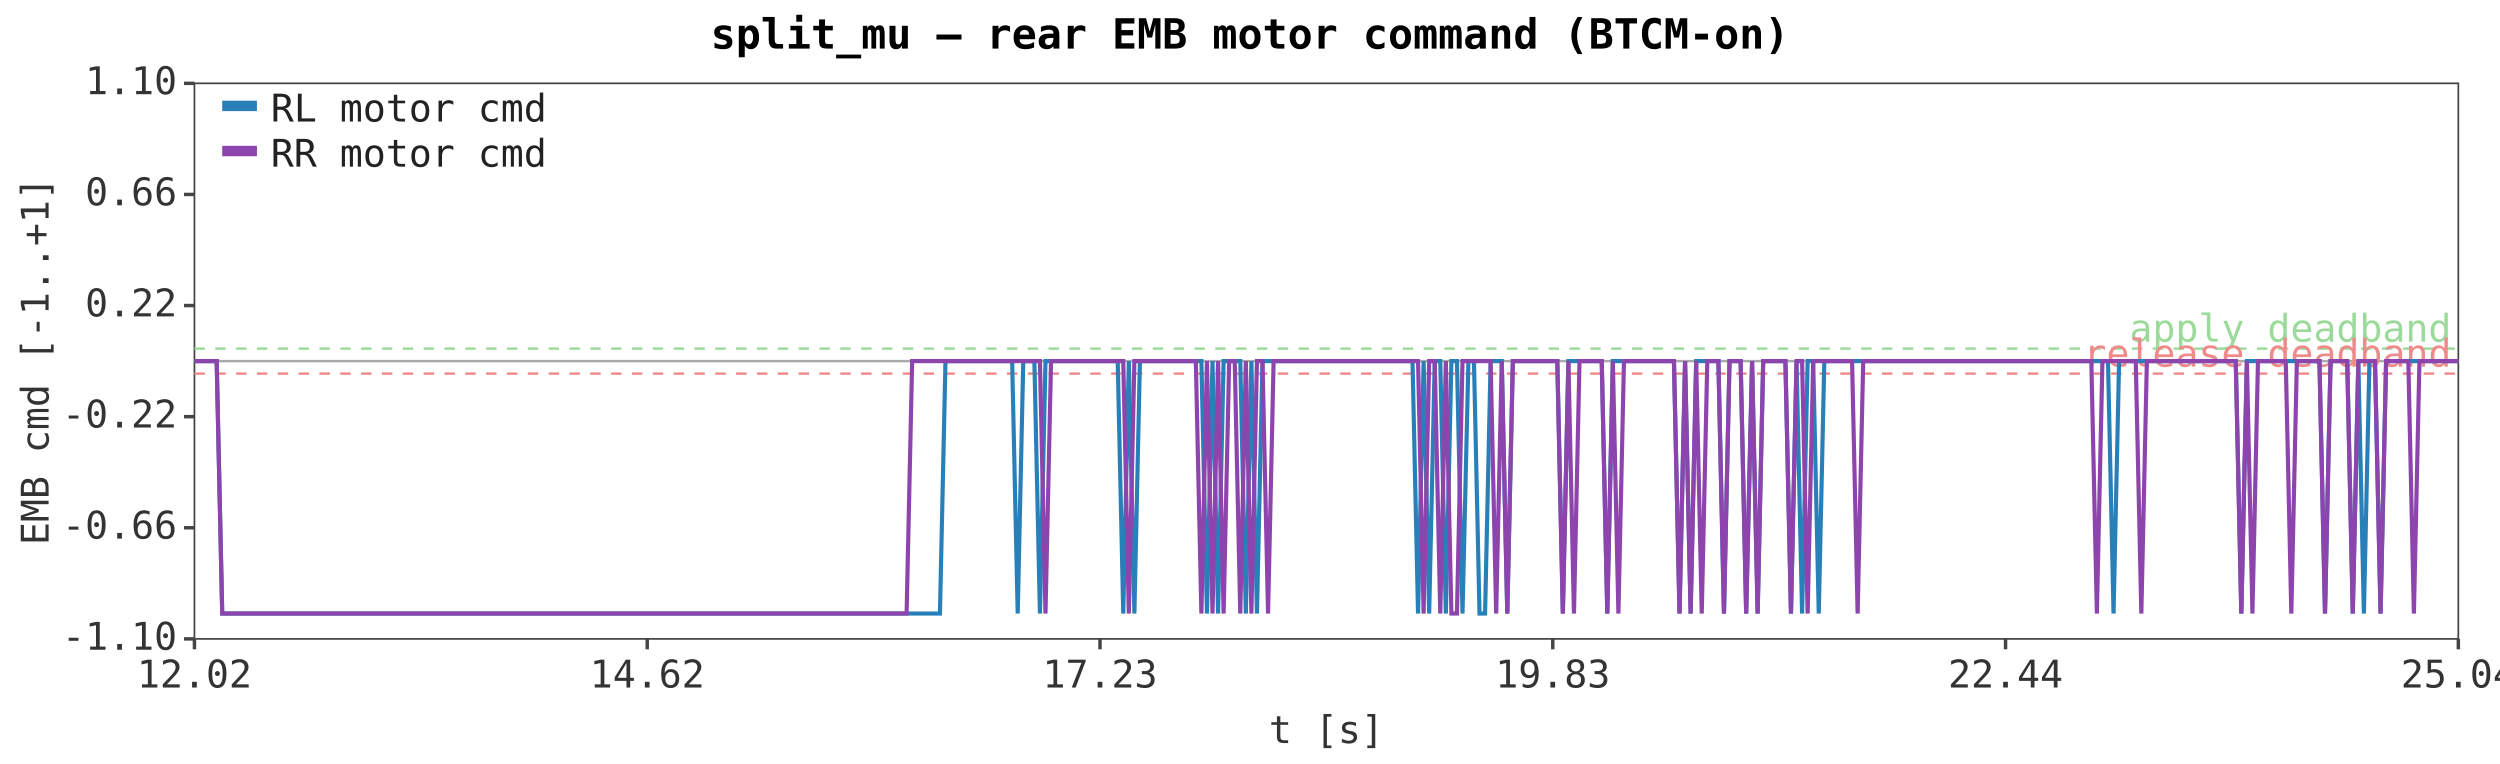
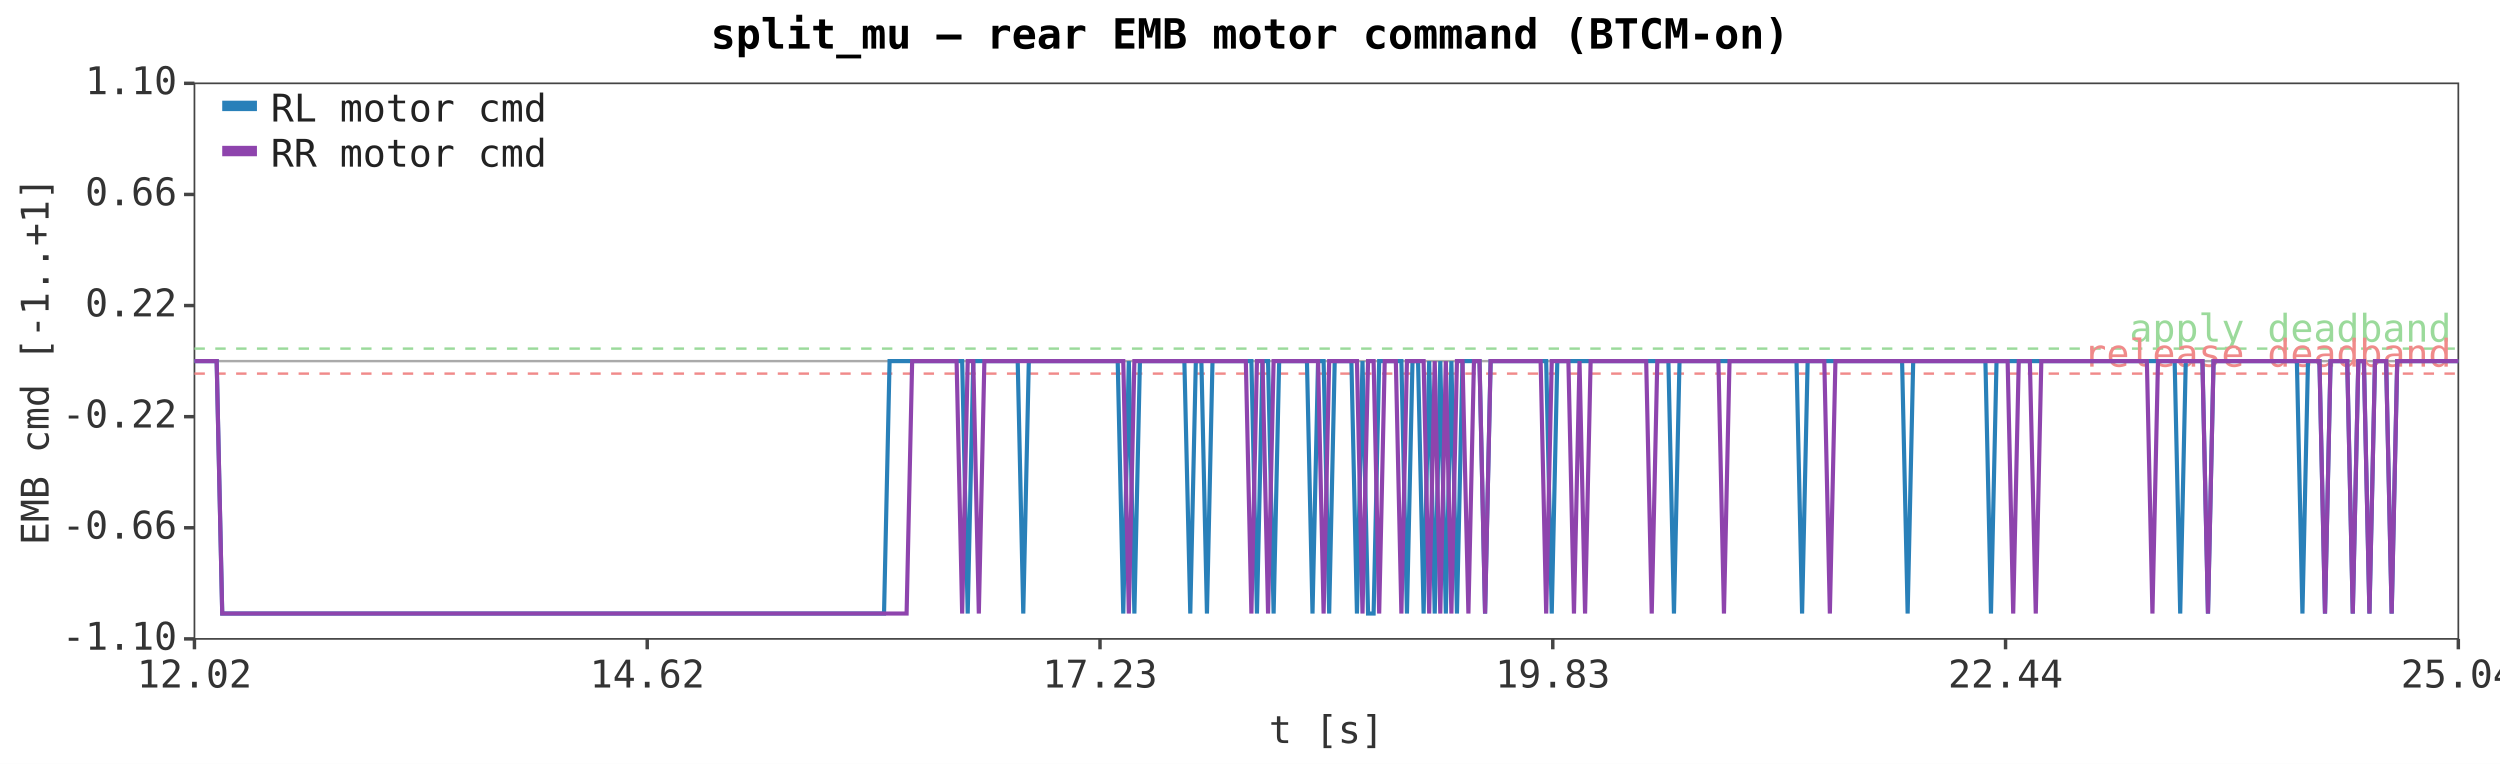
<svg xmlns="http://www.w3.org/2000/svg" viewBox="0 0 720 220" width="720" height="220" font-family="ui-monospace,Consolas,Menlo,monospace" font-size="11">
  <rect width="100%" height="100%" fill="#ffffff" />
  <text x="360.0" y="14" text-anchor="middle" font-size="12" font-weight="bold">split_mu — rear EMB motor command (BTCM-on)</text>
  <rect x="56" y="24" width="652" height="160" fill="none" stroke="#444" stroke-width="0.5" />
  <line x1="56.0" y1="184" x2="56.0" y2="187" stroke="#444" />
  <text x="56.0" y="198" text-anchor="middle" fill="#333">12.02</text>
  <line x1="186.4" y1="184" x2="186.4" y2="187" stroke="#444" />
  <text x="186.4" y="198" text-anchor="middle" fill="#333">14.62</text>
  <line x1="316.8" y1="184" x2="316.8" y2="187" stroke="#444" />
  <text x="316.8" y="198" text-anchor="middle" fill="#333">17.23</text>
  <line x1="447.2" y1="184" x2="447.2" y2="187" stroke="#444" />
  <text x="447.2" y="198" text-anchor="middle" fill="#333">19.83</text>
  <line x1="577.6" y1="184" x2="577.6" y2="187" stroke="#444" />
  <text x="577.6" y="198" text-anchor="middle" fill="#333">22.44</text>
  <line x1="708.0" y1="184" x2="708.0" y2="187" stroke="#444" />
  <text x="708.0" y="198" text-anchor="middle" fill="#333">25.04</text>
  <line x1="53" y1="184.0" x2="56" y2="184.0" stroke="#444" />
  <text x="51" y="184.0" text-anchor="end" dominant-baseline="middle" fill="#333">-1.10</text>
  <line x1="53" y1="152.0" x2="56" y2="152.0" stroke="#444" />
  <text x="51" y="152.0" text-anchor="end" dominant-baseline="middle" fill="#333">-0.66</text>
  <line x1="53" y1="120.0" x2="56" y2="120.0" stroke="#444" />
  <text x="51" y="120.0" text-anchor="end" dominant-baseline="middle" fill="#333">-0.22</text>
  <line x1="53" y1="88.0" x2="56" y2="88.0" stroke="#444" />
  <text x="51" y="88.0" text-anchor="end" dominant-baseline="middle" fill="#333">0.22</text>
  <line x1="53" y1="56.0" x2="56" y2="56.0" stroke="#444" />
  <text x="51" y="56.0" text-anchor="end" dominant-baseline="middle" fill="#333">0.66</text>
  <line x1="53" y1="24.0" x2="56" y2="24.0" stroke="#444" />
  <text x="51" y="24.0" text-anchor="end" dominant-baseline="middle" fill="#333">1.10</text>
  <text x="382.0" y="214" text-anchor="middle" fill="#333">t [s]</text>
  <text transform="translate(14,104.0) rotate(-90)" text-anchor="middle" fill="#333">EMB cmd [-1..+1]</text>
  <line x1="56.0" y1="104.0" x2="708.0" y2="104.0" stroke="#aaa" stroke-width="0.7" stroke-dasharray="1 0" />
  <line x1="56.0" y1="100.4" x2="708.0" y2="100.4" stroke="#9bda9b" stroke-width="0.7" stroke-dasharray="3 3" />
  <text x="706.0" y="98.4" text-anchor="end" fill="#9bda9b">apply deadband</text>
  <line x1="56.0" y1="107.6" x2="708.0" y2="107.6" stroke="#f08a8a" stroke-width="0.7" stroke-dasharray="3 3" />
  <text x="706.0" y="105.6" text-anchor="end" fill="#f08a8a">release deadband</text>
-   <polyline fill="none" stroke="#2980b9" stroke-width="1.2" points="56.0,104.0 57.6,104.0 59.2,104.0 60.8,104.0 62.4,104.0 64.0,176.7 65.6,176.7 67.2,176.7 68.8,176.7 70.4,176.7 72.0,176.7 73.6,176.7 75.2,176.7 76.8,176.7 78.4,176.7 80.0,176.7 81.6,176.7 83.2,176.7 84.8,176.7 86.4,176.7 88.0,176.7 89.6,176.7 91.2,176.7 92.8,176.7 94.4,176.7 96.0,176.7 97.7,176.7 99.3,176.7 100.9,176.7 102.5,176.7 104.1,176.7 105.7,176.7 107.3,176.7 108.9,176.7 110.5,176.7 112.1,176.7 113.7,176.7 115.3,176.7 116.9,176.7 118.5,176.7 120.1,176.7 121.7,176.7 123.3,176.7 124.9,176.7 126.5,176.7 128.1,176.7 129.7,176.7 131.3,176.7 132.9,176.7 134.5,176.7 136.1,176.7 137.7,176.7 139.3,176.7 140.9,176.7 142.5,176.7 144.1,176.7 145.7,176.7 147.3,176.7 148.9,176.7 150.5,176.7 152.1,176.7 153.7,176.7 155.3,176.7 156.9,176.7 158.5,176.7 160.1,176.7 161.7,176.7 163.3,176.7 164.9,176.7 166.5,176.7 168.1,176.7 169.7,176.7 171.3,176.7 172.9,176.7 174.5,176.7 176.1,176.7 177.7,176.7 179.4,176.7 181.0,176.7 182.6,176.7 184.2,176.7 185.8,176.7 187.4,176.7 189.0,176.7 190.6,176.7 192.2,176.7 193.8,176.7 195.4,176.7 197.0,176.7 198.6,176.7 200.2,176.7 201.8,176.7 203.4,176.7 205.0,176.7 206.6,176.7 208.2,176.7 209.8,176.7 211.4,176.7 213.0,176.7 214.6,176.7 216.2,176.7 217.8,176.7 219.4,176.7 221.0,176.7 222.6,176.7 224.2,176.7 225.8,176.7 227.4,176.7 229.0,176.7 230.6,176.7 232.2,176.7 233.8,176.7 235.4,176.7 237.0,176.7 238.6,176.7 240.2,176.7 241.8,176.7 243.4,176.7 245.0,176.7 246.6,176.7 248.2,176.7 249.8,176.7 251.4,176.7 253.0,176.7 254.6,176.7 256.2,176.7 257.8,176.7 259.4,176.7 261.1,176.7 262.7,176.7 264.3,176.7 265.9,176.7 267.5,176.7 269.1,176.7 270.7,176.7 272.3,104.0 273.9,104.0 275.5,104.0 277.1,104.0 278.7,104.0 280.3,104.0 281.9,104.0 283.5,104.0 285.1,104.0 286.7,104.0 288.3,104.0 289.9,104.0 291.5,104.0 293.1,176.7 294.7,104.0 296.3,104.0 297.9,104.0 299.5,176.7 301.1,104.0 302.7,104.0 304.3,104.0 305.9,104.0 307.5,104.0 309.1,104.0 310.7,104.0 312.3,104.0 313.9,104.0 315.5,104.0 317.1,104.0 318.7,104.0 320.3,104.0 321.9,104.0 323.5,176.7 325.1,104.0 326.7,176.7 328.3,104.0 329.9,104.0 331.5,104.0 333.1,104.0 334.7,104.0 336.3,104.0 337.9,104.0 339.5,104.0 341.1,104.0 342.8,104.0 344.4,104.0 346.0,104.0 347.6,176.7 349.2,104.0 350.8,176.7 352.4,104.0 354.0,104.0 355.6,104.0 357.2,104.0 358.8,176.7 360.4,104.0 362.0,176.7 363.6,104.0 365.2,104.0 366.8,104.0 368.4,104.0 370.0,104.0 371.6,104.0 373.2,104.0 374.8,104.0 376.4,104.0 378.0,104.0 379.6,104.0 381.2,104.0 382.8,104.0 384.4,104.0 386.0,104.0 387.6,104.0 389.2,104.0 390.8,104.0 392.4,104.0 394.0,104.0 395.6,104.0 397.2,104.0 398.8,104.0 400.4,104.0 402.0,104.0 403.6,104.0 405.2,104.0 406.8,104.0 408.4,176.7 410.0,104.0 411.6,176.7 413.2,104.0 414.8,104.0 416.4,176.7 418.0,104.0 419.6,104.0 421.2,176.7 422.9,104.0 424.5,104.0 426.1,176.7 427.7,176.7 429.3,104.0 430.9,104.0 432.5,104.0 434.1,176.7 435.7,104.0 437.3,104.0 438.9,104.0 440.5,104.0 442.1,104.0 443.7,104.0 445.3,104.0 446.9,104.0 448.5,104.0 450.1,176.7 451.7,104.0 453.3,104.0 454.9,104.0 456.5,104.0 458.1,104.0 459.7,104.0 461.3,104.0 462.9,176.7 464.5,104.0 466.1,104.0 467.7,104.0 469.3,104.0 470.9,104.0 472.5,104.0 474.1,104.0 475.7,104.0 477.3,104.0 478.9,104.0 480.5,104.0 482.1,104.0 483.7,176.7 485.3,104.0 486.9,176.7 488.5,104.0 490.1,104.0 491.7,104.0 493.3,104.0 494.9,104.0 496.5,176.7 498.1,104.0 499.7,104.0 501.3,104.0 502.9,176.7 504.6,104.0 506.2,176.7 507.8,104.0 509.4,104.0 511.0,104.0 512.6,104.0 514.2,104.0 515.8,176.7 517.4,104.0 519.0,176.7 520.6,104.0 522.2,104.0 523.8,176.7 525.4,104.0 527.0,104.0 528.6,104.0 530.2,104.0 531.8,104.0 533.4,104.0 535.0,104.0 536.6,104.0 538.2,104.0 539.8,104.0 541.4,104.0 543.0,104.0 544.6,104.0 546.2,104.0 547.8,104.0 549.4,104.0 551.0,104.0 552.6,104.0 554.2,104.0 555.8,104.0 557.4,104.0 559.0,104.0 560.6,104.0 562.2,104.0 563.8,104.0 565.4,104.0 567.0,104.0 568.6,104.0 570.2,104.0 571.8,104.0 573.4,104.0 575.0,104.0 576.6,104.0 578.2,104.0 579.8,104.0 581.4,104.0 583.0,104.0 584.6,104.0 586.3,104.0 587.9,104.0 589.5,104.0 591.1,104.0 592.7,104.0 594.3,104.0 595.9,104.0 597.5,104.0 599.1,104.0 600.7,104.0 602.3,104.0 603.9,104.0 605.5,104.0 607.1,104.0 608.7,176.7 610.3,104.0 611.9,104.0 613.5,104.0 615.1,104.0 616.7,104.0 618.3,104.0 619.9,104.0 621.5,104.0 623.1,104.0 624.7,104.0 626.3,104.0 627.9,104.0 629.5,104.0 631.1,104.0 632.7,104.0 634.3,104.0 635.9,104.0 637.5,104.0 639.1,104.0 640.7,104.0 642.3,104.0 643.9,104.0 645.5,176.7 647.1,104.0 648.7,104.0 650.3,104.0 651.9,104.0 653.5,104.0 655.1,104.0 656.7,104.0 658.3,104.0 659.9,104.0 661.5,104.0 663.1,104.0 664.7,104.0 666.3,104.0 668.0,104.0 669.6,176.7 671.2,104.0 672.8,104.0 674.4,104.0 676.0,104.0 677.6,176.7 679.2,104.0 680.8,176.7 682.4,104.0 684.0,104.0 685.6,176.7 687.2,104.0 688.8,104.0 690.4,104.0 692.0,104.0 693.6,104.0 695.2,104.0 696.8,104.0 698.4,104.0 700.0,104.0 701.6,104.0 703.2,104.0 704.8,104.0 706.4,104.0 708.0,104.0" />
-   <polyline fill="none" stroke="#8e44ad" stroke-width="1.2" points="56.0,104.0 57.6,104.0 59.2,104.0 60.8,104.0 62.4,104.0 64.0,176.7 65.6,176.7 67.2,176.7 68.8,176.7 70.4,176.7 72.0,176.7 73.6,176.7 75.2,176.7 76.8,176.7 78.4,176.7 80.0,176.7 81.6,176.7 83.2,176.7 84.8,176.7 86.4,176.7 88.0,176.7 89.6,176.7 91.2,176.7 92.8,176.7 94.4,176.7 96.0,176.7 97.7,176.7 99.3,176.7 100.9,176.7 102.5,176.7 104.1,176.7 105.7,176.7 107.3,176.7 108.9,176.7 110.5,176.7 112.1,176.7 113.7,176.7 115.3,176.7 116.9,176.7 118.5,176.7 120.1,176.7 121.7,176.7 123.3,176.7 124.9,176.7 126.5,176.7 128.1,176.7 129.7,176.7 131.3,176.7 132.9,176.7 134.5,176.7 136.1,176.7 137.7,176.7 139.3,176.7 140.9,176.7 142.5,176.7 144.1,176.7 145.7,176.7 147.3,176.7 148.9,176.7 150.5,176.7 152.1,176.7 153.7,176.7 155.3,176.7 156.9,176.7 158.5,176.7 160.1,176.7 161.7,176.7 163.3,176.7 164.9,176.7 166.5,176.7 168.1,176.7 169.7,176.7 171.3,176.7 172.9,176.7 174.5,176.7 176.1,176.7 177.7,176.7 179.4,176.7 181.0,176.7 182.6,176.7 184.2,176.7 185.8,176.7 187.4,176.7 189.0,176.7 190.6,176.7 192.2,176.7 193.8,176.7 195.4,176.7 197.0,176.7 198.6,176.7 200.2,176.7 201.8,176.7 203.4,176.7 205.0,176.7 206.6,176.7 208.2,176.7 209.8,176.7 211.4,176.7 213.0,176.7 214.6,176.7 216.2,176.7 217.8,176.7 219.4,176.7 221.0,176.7 222.6,176.7 224.2,176.7 225.8,176.7 227.4,176.7 229.0,176.7 230.6,176.7 232.2,176.7 233.8,176.7 235.4,176.7 237.0,176.7 238.6,176.7 240.2,176.7 241.8,176.7 243.4,176.7 245.0,176.7 246.6,176.7 248.2,176.7 249.8,176.7 251.4,176.7 253.0,176.7 254.6,176.7 256.2,176.7 257.8,176.7 259.4,176.7 261.1,176.7 262.7,104.0 264.3,104.0 265.9,104.0 267.5,104.0 269.1,104.0 270.7,104.0 272.3,104.0 273.9,104.0 275.5,104.0 277.1,104.0 278.7,104.0 280.3,104.0 281.9,104.0 283.5,104.0 285.1,104.0 286.7,104.0 288.3,104.0 289.9,104.0 291.5,104.0 293.1,104.0 294.7,104.0 296.3,104.0 297.9,104.0 299.5,104.0 301.1,176.7 302.7,104.0 304.3,104.0 305.9,104.0 307.5,104.0 309.1,104.0 310.7,104.0 312.3,104.0 313.9,104.0 315.5,104.0 317.1,104.0 318.7,104.0 320.3,104.0 321.9,104.0 323.5,104.0 325.1,176.7 326.7,104.0 328.3,104.0 329.9,104.0 331.5,104.0 333.1,104.0 334.7,104.0 336.3,104.0 337.9,104.0 339.5,104.0 341.1,104.0 342.8,104.0 344.4,104.0 346.0,176.7 347.6,104.0 349.2,176.7 350.8,104.0 352.4,176.7 354.0,104.0 355.6,104.0 357.2,176.7 358.8,104.0 360.4,176.7 362.0,104.0 363.6,104.0 365.2,176.7 366.8,104.0 368.4,104.0 370.0,104.0 371.6,104.0 373.2,104.0 374.8,104.0 376.4,104.0 378.0,104.0 379.6,104.0 381.2,104.0 382.8,104.0 384.4,104.0 386.0,104.0 387.6,104.0 389.2,104.0 390.8,104.0 392.4,104.0 394.0,104.0 395.6,104.0 397.2,104.0 398.8,104.0 400.4,104.0 402.0,104.0 403.6,104.0 405.2,104.0 406.8,104.0 408.4,104.0 410.0,176.7 411.6,104.0 413.2,104.0 414.8,176.7 416.4,104.0 418.0,176.7 419.6,176.7 421.2,104.0 422.9,104.0 424.5,104.0 426.1,104.0 427.7,104.0 429.3,104.0 430.9,176.7 432.5,104.0 434.1,176.7 435.7,104.0 437.3,104.0 438.9,104.0 440.5,104.0 442.1,104.0 443.7,104.0 445.3,104.0 446.9,104.0 448.5,104.0 450.1,176.7 451.7,104.0 453.3,176.7 454.9,104.0 456.5,104.0 458.1,104.0 459.7,104.0 461.3,104.0 462.9,176.7 464.5,104.0 466.1,176.7 467.7,104.0 469.3,104.0 470.9,104.0 472.5,104.0 474.1,104.0 475.7,104.0 477.3,104.0 478.9,104.0 480.5,104.0 482.1,104.0 483.7,176.7 485.3,104.0 486.9,176.7 488.5,104.0 490.1,176.7 491.7,104.0 493.3,104.0 494.9,104.0 496.5,176.7 498.1,104.0 499.7,104.0 501.3,104.0 502.9,176.7 504.6,104.0 506.2,176.7 507.8,104.0 509.4,104.0 511.0,104.0 512.6,104.0 514.2,104.0 515.8,176.7 517.4,104.0 519.0,104.0 520.6,176.7 522.2,104.0 523.8,104.0 525.4,104.0 527.0,104.0 528.6,104.0 530.2,104.0 531.8,104.0 533.4,104.0 535.0,176.7 536.6,104.0 538.2,104.0 539.8,104.0 541.4,104.0 543.0,104.0 544.6,104.0 546.2,104.0 547.8,104.0 549.4,104.0 551.0,104.0 552.6,104.0 554.2,104.0 555.8,104.0 557.4,104.0 559.0,104.0 560.6,104.0 562.2,104.0 563.8,104.0 565.4,104.0 567.0,104.0 568.6,104.0 570.2,104.0 571.8,104.0 573.4,104.0 575.0,104.0 576.6,104.0 578.2,104.0 579.8,104.0 581.4,104.0 583.0,104.0 584.6,104.0 586.3,104.0 587.9,104.0 589.5,104.0 591.1,104.0 592.7,104.0 594.3,104.0 595.9,104.0 597.5,104.0 599.1,104.0 600.7,104.0 602.3,104.0 603.9,176.7 605.5,104.0 607.1,104.0 608.7,104.0 610.3,104.0 611.9,104.0 613.5,104.0 615.1,104.0 616.7,176.7 618.3,104.0 619.9,104.0 621.5,104.0 623.1,104.0 624.7,104.0 626.3,104.0 627.9,104.0 629.5,104.0 631.1,104.0 632.7,104.0 634.3,104.0 635.9,104.0 637.5,104.0 639.1,104.0 640.7,104.0 642.3,104.0 643.9,104.0 645.5,176.7 647.1,104.0 648.7,176.7 650.3,104.0 651.9,104.0 653.5,104.0 655.1,104.0 656.7,104.0 658.3,104.0 659.9,176.7 661.5,104.0 663.1,104.0 664.7,104.0 666.3,104.0 668.0,104.0 669.6,176.7 671.2,104.0 672.8,104.0 674.4,104.0 676.0,104.0 677.6,176.7 679.2,104.0 680.8,104.0 682.4,104.0 684.0,104.0 685.6,176.7 687.2,104.0 688.8,104.0 690.4,104.0 692.0,104.0 693.6,104.0 695.2,176.7 696.8,104.0 698.4,104.0 700.0,104.0 701.6,104.0 703.2,104.0 704.8,104.0 706.4,104.0 708.0,104.0" />
+   <polyline fill="none" stroke="#2980b9" stroke-width="1.2" points="56.0,104.0 57.6,104.0 59.2,104.0 60.8,104.0 62.4,104.0 64.0,176.7 65.6,176.7 67.2,176.7 68.8,176.7 70.4,176.7 72.0,176.7 73.6,176.7 75.2,176.7 76.8,176.7 78.4,176.7 80.0,176.7 81.6,176.7 83.2,176.7 84.8,176.7 86.4,176.7 88.0,176.7 89.6,176.7 91.2,176.7 92.8,176.7 94.4,176.7 96.0,176.7 97.7,176.7 99.3,176.7 100.9,176.7 102.5,176.7 104.1,176.7 105.7,176.7 107.3,176.7 108.9,176.7 110.5,176.7 112.1,176.7 113.7,176.7 115.3,176.7 116.9,176.7 118.5,176.7 120.1,176.7 121.7,176.7 123.3,176.7 124.9,176.7 126.5,176.7 128.1,176.7 129.7,176.7 131.3,176.7 132.9,176.7 134.5,176.7 136.1,176.7 137.7,176.7 139.3,176.7 140.9,176.7 142.5,176.7 144.1,176.7 145.7,176.7 147.3,176.7 148.9,176.7 150.5,176.7 152.1,176.7 153.7,176.7 155.3,176.7 156.9,176.7 158.5,176.7 160.1,176.7 161.7,176.7 163.3,176.7 164.9,176.7 166.5,176.7 168.1,176.7 169.7,176.7 171.3,176.7 172.9,176.7 174.5,176.7 176.1,176.7 177.7,176.7 179.4,176.7 181.0,176.7 182.6,176.7 184.2,176.7 185.8,176.7 187.4,176.7 189.0,176.7 190.6,176.7 192.2,176.7 193.8,176.7 195.4,176.7 197.0,176.7 198.6,176.7 200.2,176.7 201.8,176.7 203.4,176.7 205.0,176.7 206.6,176.7 208.2,176.7 209.8,176.7 211.4,176.7 213.0,176.7 214.6,176.7 216.2,176.7 217.8,176.7 219.4,176.7 221.0,176.7 222.6,176.7 224.2,176.7 225.8,176.7 227.4,176.7 229.0,176.7 230.6,176.7 232.2,176.7 233.8,176.7 235.4,176.7 237.0,176.7 238.6,176.7 240.2,176.7 241.8,176.7 243.4,176.7 245.0,176.7 246.6,176.7 248.2,176.7 249.8,176.7 251.4,176.7 253.0,176.7 254.6,176.7 256.2,104.0 257.8,104.0 259.4,104.0 261.1,104.0 262.7,104.0 264.3,104.0 265.9,104.0 267.5,104.0 269.1,104.0 270.7,104.0 272.3,104.0 273.9,104.0 275.5,104.0 277.1,104.0 278.7,176.7 280.3,104.0 281.9,104.0 283.5,104.0 285.1,104.0 286.7,104.0 288.3,104.0 289.9,104.0 291.5,104.0 293.1,104.0 294.7,176.7 296.3,104.0 297.9,104.0 299.5,104.0 301.1,104.0 302.7,104.0 304.3,104.0 305.9,104.0 307.5,104.0 309.1,104.0 310.7,104.0 312.3,104.0 313.9,104.0 315.5,104.0 317.1,104.0 318.7,104.0 320.3,104.0 321.9,104.0 323.5,176.7 325.1,104.0 326.7,176.7 328.3,104.0 329.9,104.0 331.5,104.0 333.1,104.0 334.7,104.0 336.3,104.0 337.9,104.0 339.5,104.0 341.1,104.0 342.8,176.7 344.4,104.0 346.0,104.0 347.6,176.7 349.2,104.0 350.8,104.0 352.4,104.0 354.0,104.0 355.6,104.0 357.2,104.0 358.8,104.0 360.4,104.0 362.0,176.7 363.6,104.0 365.2,104.0 366.8,176.7 368.4,104.0 370.0,104.0 371.6,104.0 373.2,104.0 374.8,104.0 376.4,104.0 378.0,176.7 379.6,104.0 381.2,104.0 382.8,176.7 384.4,104.0 386.0,104.0 387.6,104.0 389.2,104.0 390.8,176.7 392.4,104.0 394.0,176.7 395.6,176.7 397.2,104.0 398.8,104.0 400.4,104.0 402.0,104.0 403.6,104.0 405.2,176.7 406.8,104.0 408.4,104.0 410.0,176.7 411.6,104.0 413.2,176.7 414.8,104.0 416.4,176.7 418.0,104.0 419.6,176.7 421.2,104.0 422.9,104.0 424.5,104.0 426.1,104.0 427.7,176.7 429.3,104.0 430.9,104.0 432.5,104.0 434.1,104.0 435.7,104.0 437.3,104.0 438.9,104.0 440.5,104.0 442.1,104.0 443.7,104.0 445.3,104.0 446.9,176.7 448.5,104.0 450.1,104.0 451.7,104.0 453.3,104.0 454.9,104.0 456.5,104.0 458.1,104.0 459.7,104.0 461.3,104.0 462.9,104.0 464.5,104.0 466.1,104.0 467.7,104.0 469.3,104.0 470.9,104.0 472.5,104.0 474.1,104.0 475.7,104.0 477.3,104.0 478.9,104.0 480.5,104.0 482.1,176.7 483.7,104.0 485.3,104.0 486.9,104.0 488.5,104.0 490.1,104.0 491.7,104.0 493.3,104.0 494.9,104.0 496.5,104.0 498.1,104.0 499.7,104.0 501.3,104.0 502.9,104.0 504.6,104.0 506.2,104.0 507.8,104.0 509.4,104.0 511.0,104.0 512.6,104.0 514.2,104.0 515.8,104.0 517.4,104.0 519.0,176.7 520.6,104.0 522.2,104.0 523.8,104.0 525.4,104.0 527.0,104.0 528.6,104.0 530.2,104.0 531.8,104.0 533.4,104.0 535.0,104.0 536.6,104.0 538.2,104.0 539.8,104.0 541.4,104.0 543.0,104.0 544.6,104.0 546.2,104.0 547.8,104.0 549.4,176.7 551.0,104.0 552.6,104.0 554.2,104.0 555.8,104.0 557.4,104.0 559.0,104.0 560.6,104.0 562.2,104.0 563.8,104.0 565.4,104.0 567.0,104.0 568.6,104.0 570.2,104.0 571.8,104.0 573.4,176.7 575.0,104.0 576.6,104.0 578.2,104.0 579.8,104.0 581.4,104.0 583.0,104.0 584.6,104.0 586.3,104.0 587.9,104.0 589.5,104.0 591.1,104.0 592.7,104.0 594.3,104.0 595.9,104.0 597.5,104.0 599.1,104.0 600.7,104.0 602.3,104.0 603.9,104.0 605.5,104.0 607.1,104.0 608.7,104.0 610.3,104.0 611.9,104.0 613.5,104.0 615.1,104.0 616.7,104.0 618.3,104.0 619.9,104.0 621.5,104.0 623.1,104.0 624.7,104.0 626.3,104.0 627.9,176.7 629.5,104.0 631.1,104.0 632.7,104.0 634.3,104.0 635.9,176.7 637.5,104.0 639.1,104.0 640.7,104.0 642.3,104.0 643.9,104.0 645.5,104.0 647.1,104.0 648.7,104.0 650.3,104.0 651.9,104.0 653.5,104.0 655.1,104.0 656.7,104.0 658.3,104.0 659.9,104.0 661.5,104.0 663.1,176.7 664.7,104.0 666.3,104.0 668.0,104.0 669.6,176.7 671.2,104.0 672.8,104.0 674.4,104.0 676.0,104.0 677.6,176.7 679.2,104.0 680.8,104.0 682.4,176.7 684.0,104.0 685.6,104.0 687.2,104.0 688.8,176.7 690.4,104.0 692.0,104.0 693.6,104.0 695.2,104.0 696.8,104.0 698.4,104.0 700.0,104.0 701.6,104.0 703.2,104.0 704.8,104.0 706.4,104.0 708.0,104.0" />
+   <polyline fill="none" stroke="#8e44ad" stroke-width="1.2" points="56.0,104.0 57.6,104.0 59.2,104.0 60.8,104.0 62.4,104.0 64.0,176.7 65.6,176.7 67.2,176.7 68.8,176.7 70.4,176.7 72.0,176.7 73.6,176.7 75.2,176.7 76.8,176.7 78.4,176.7 80.0,176.7 81.6,176.7 83.2,176.7 84.8,176.7 86.4,176.7 88.0,176.7 89.6,176.7 91.2,176.7 92.8,176.7 94.4,176.7 96.0,176.7 97.7,176.7 99.3,176.7 100.9,176.7 102.5,176.7 104.1,176.7 105.7,176.7 107.3,176.7 108.9,176.7 110.5,176.7 112.1,176.7 113.7,176.7 115.3,176.7 116.9,176.7 118.5,176.7 120.1,176.7 121.7,176.7 123.3,176.7 124.9,176.7 126.5,176.7 128.1,176.7 129.7,176.7 131.3,176.7 132.9,176.7 134.5,176.7 136.1,176.7 137.7,176.7 139.3,176.7 140.9,176.7 142.5,176.7 144.1,176.7 145.7,176.7 147.3,176.7 148.9,176.7 150.5,176.7 152.1,176.7 153.7,176.7 155.3,176.7 156.9,176.7 158.5,176.7 160.1,176.7 161.7,176.7 163.3,176.7 164.9,176.7 166.5,176.7 168.1,176.7 169.7,176.7 171.3,176.7 172.9,176.7 174.5,176.7 176.1,176.7 177.7,176.7 179.4,176.7 181.0,176.7 182.6,176.7 184.2,176.7 185.8,176.7 187.4,176.7 189.0,176.7 190.6,176.7 192.2,176.7 193.8,176.7 195.4,176.7 197.0,176.7 198.6,176.7 200.2,176.7 201.8,176.7 203.4,176.7 205.0,176.7 206.6,176.7 208.2,176.7 209.8,176.7 211.4,176.7 213.0,176.7 214.6,176.7 216.2,176.7 217.8,176.7 219.4,176.7 221.0,176.7 222.6,176.7 224.2,176.7 225.8,176.7 227.4,176.7 229.0,176.7 230.6,176.7 232.2,176.7 233.8,176.7 235.4,176.7 237.0,176.7 238.6,176.7 240.2,176.7 241.8,176.7 243.4,176.7 245.0,176.7 246.6,176.7 248.2,176.7 249.8,176.7 251.4,176.7 253.0,176.7 254.6,176.7 256.2,176.7 257.8,176.7 259.4,176.7 261.1,176.7 262.7,104.0 264.3,104.0 265.9,104.0 267.5,104.0 269.1,104.0 270.7,104.0 272.3,104.0 273.9,104.0 275.5,104.0 277.1,176.7 278.7,104.0 280.3,104.0 281.9,176.7 283.5,104.0 285.1,104.0 286.7,104.0 288.3,104.0 289.9,104.0 291.5,104.0 293.1,104.0 294.7,104.0 296.3,104.0 297.9,104.0 299.5,104.0 301.1,104.0 302.7,104.0 304.3,104.0 305.9,104.0 307.5,104.0 309.1,104.0 310.7,104.0 312.3,104.0 313.9,104.0 315.5,104.0 317.1,104.0 318.7,104.0 320.3,104.0 321.9,104.0 323.5,104.0 325.1,176.7 326.7,104.0 328.3,104.0 329.9,104.0 331.5,104.0 333.1,104.0 334.7,104.0 336.3,104.0 337.9,104.0 339.5,104.0 341.1,104.0 342.8,104.0 344.4,104.0 346.0,104.0 347.6,104.0 349.2,104.0 350.8,104.0 352.4,104.0 354.0,104.0 355.6,104.0 357.2,104.0 358.8,104.0 360.4,176.7 362.0,104.0 363.6,104.0 365.2,176.7 366.8,104.0 368.4,104.0 370.0,104.0 371.6,104.0 373.2,104.0 374.8,104.0 376.4,104.0 378.0,104.0 379.6,104.0 381.2,176.7 382.8,104.0 384.4,104.0 386.0,104.0 387.6,104.0 389.2,104.0 390.8,104.0 392.4,176.7 394.0,104.0 395.6,104.0 397.2,176.7 398.8,104.0 400.4,104.0 402.0,104.0 403.6,176.7 405.2,104.0 406.8,104.0 408.4,104.0 410.0,104.0 411.6,176.7 413.2,104.0 414.8,176.7 416.4,104.0 418.0,176.7 419.6,104.0 421.2,104.0 422.9,176.7 424.5,104.0 426.1,104.0 427.7,176.7 429.3,104.0 430.9,104.0 432.5,104.0 434.1,104.0 435.7,104.0 437.3,104.0 438.9,104.0 440.5,104.0 442.1,104.0 443.7,104.0 445.3,176.7 446.9,104.0 448.5,104.0 450.1,104.0 451.7,104.0 453.3,176.7 454.9,104.0 456.5,176.7 458.1,104.0 459.7,104.0 461.3,104.0 462.9,104.0 464.5,104.0 466.1,104.0 467.7,104.0 469.3,104.0 470.9,104.0 472.5,104.0 474.1,104.0 475.7,176.7 477.3,104.0 478.9,104.0 480.5,104.0 482.1,104.0 483.7,104.0 485.3,104.0 486.9,104.0 488.5,104.0 490.1,104.0 491.7,104.0 493.3,104.0 494.9,104.0 496.5,176.7 498.1,104.0 499.7,104.0 501.3,104.0 502.9,104.0 504.6,104.0 506.2,104.0 507.8,104.0 509.4,104.0 511.0,104.0 512.6,104.0 514.2,104.0 515.8,104.0 517.4,104.0 519.0,104.0 520.6,104.0 522.2,104.0 523.8,104.0 525.4,104.0 527.0,176.7 528.6,104.0 530.2,104.0 531.8,104.0 533.4,104.0 535.0,104.0 536.6,104.0 538.2,104.0 539.8,104.0 541.4,104.0 543.0,104.0 544.6,104.0 546.2,104.0 547.8,104.0 549.4,104.0 551.0,104.0 552.6,104.0 554.2,104.0 555.8,104.0 557.4,104.0 559.0,104.0 560.6,104.0 562.2,104.0 563.8,104.0 565.4,104.0 567.0,104.0 568.6,104.0 570.2,104.0 571.8,104.0 573.4,104.0 575.0,104.0 576.6,104.0 578.2,104.0 579.8,176.7 581.4,104.0 583.0,104.0 584.6,104.0 586.3,176.7 587.9,104.0 589.5,104.0 591.1,104.0 592.7,104.0 594.3,104.0 595.9,104.0 597.5,104.0 599.1,104.0 600.7,104.0 602.3,104.0 603.9,104.0 605.5,104.0 607.1,104.0 608.7,104.0 610.3,104.0 611.9,104.0 613.5,104.0 615.1,104.0 616.7,104.0 618.3,104.0 619.9,176.7 621.5,104.0 623.1,104.0 624.7,104.0 626.3,104.0 627.9,104.0 629.5,104.0 631.1,104.0 632.7,104.0 634.3,104.0 635.9,176.7 637.5,104.0 639.1,104.0 640.7,104.0 642.3,104.0 643.9,104.0 645.5,104.0 647.1,104.0 648.7,104.0 650.3,104.0 651.9,104.0 653.5,104.0 655.1,104.0 656.7,104.0 658.3,104.0 659.9,104.0 661.5,104.0 663.1,104.0 664.7,104.0 666.3,104.0 668.0,104.0 669.6,176.7 671.2,104.0 672.8,104.0 674.4,104.0 676.0,104.0 677.6,176.7 679.2,104.0 680.8,104.0 682.4,176.7 684.0,104.0 685.6,104.0 687.2,104.0 688.8,176.7 690.4,104.0 692.0,104.0 693.6,104.0 695.2,104.0 696.8,104.0 698.4,104.0 700.0,104.0 701.6,104.0 703.2,104.0 704.8,104.0 706.4,104.0 708.0,104.0" />
  <rect x="64" y="29" width="10" height="3" fill="#2980b9" />
  <text x="78" y="35" fill="#222">RL motor cmd</text>
  <rect x="64" y="42" width="10" height="3" fill="#8e44ad" />
  <text x="78" y="48" fill="#222">RR motor cmd</text>
</svg>
